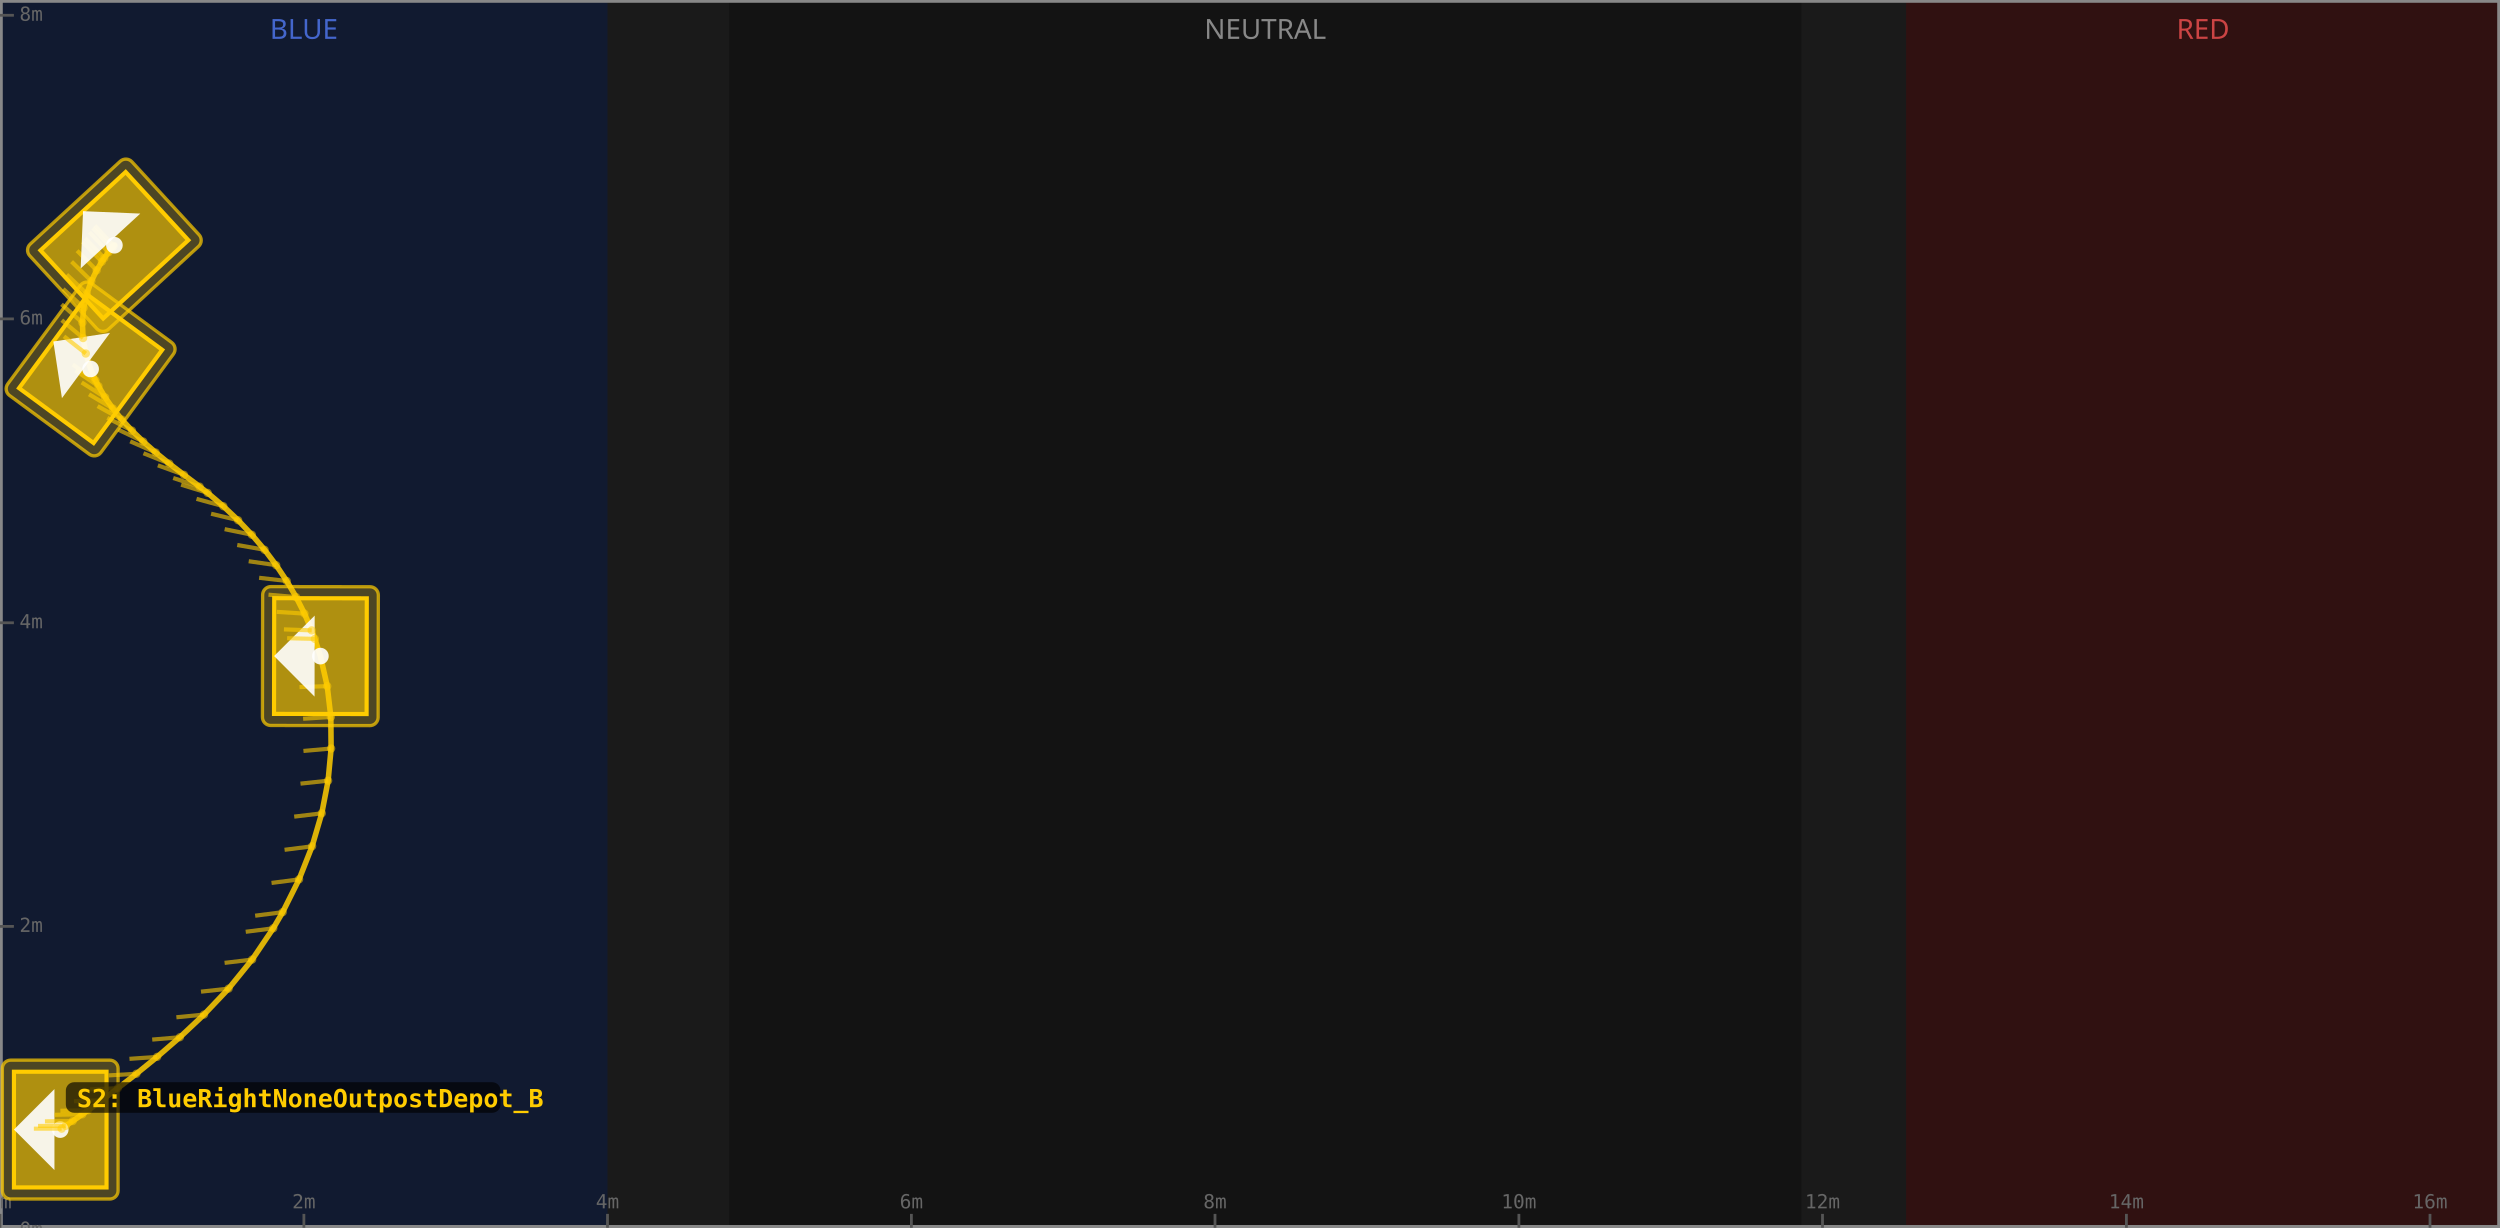
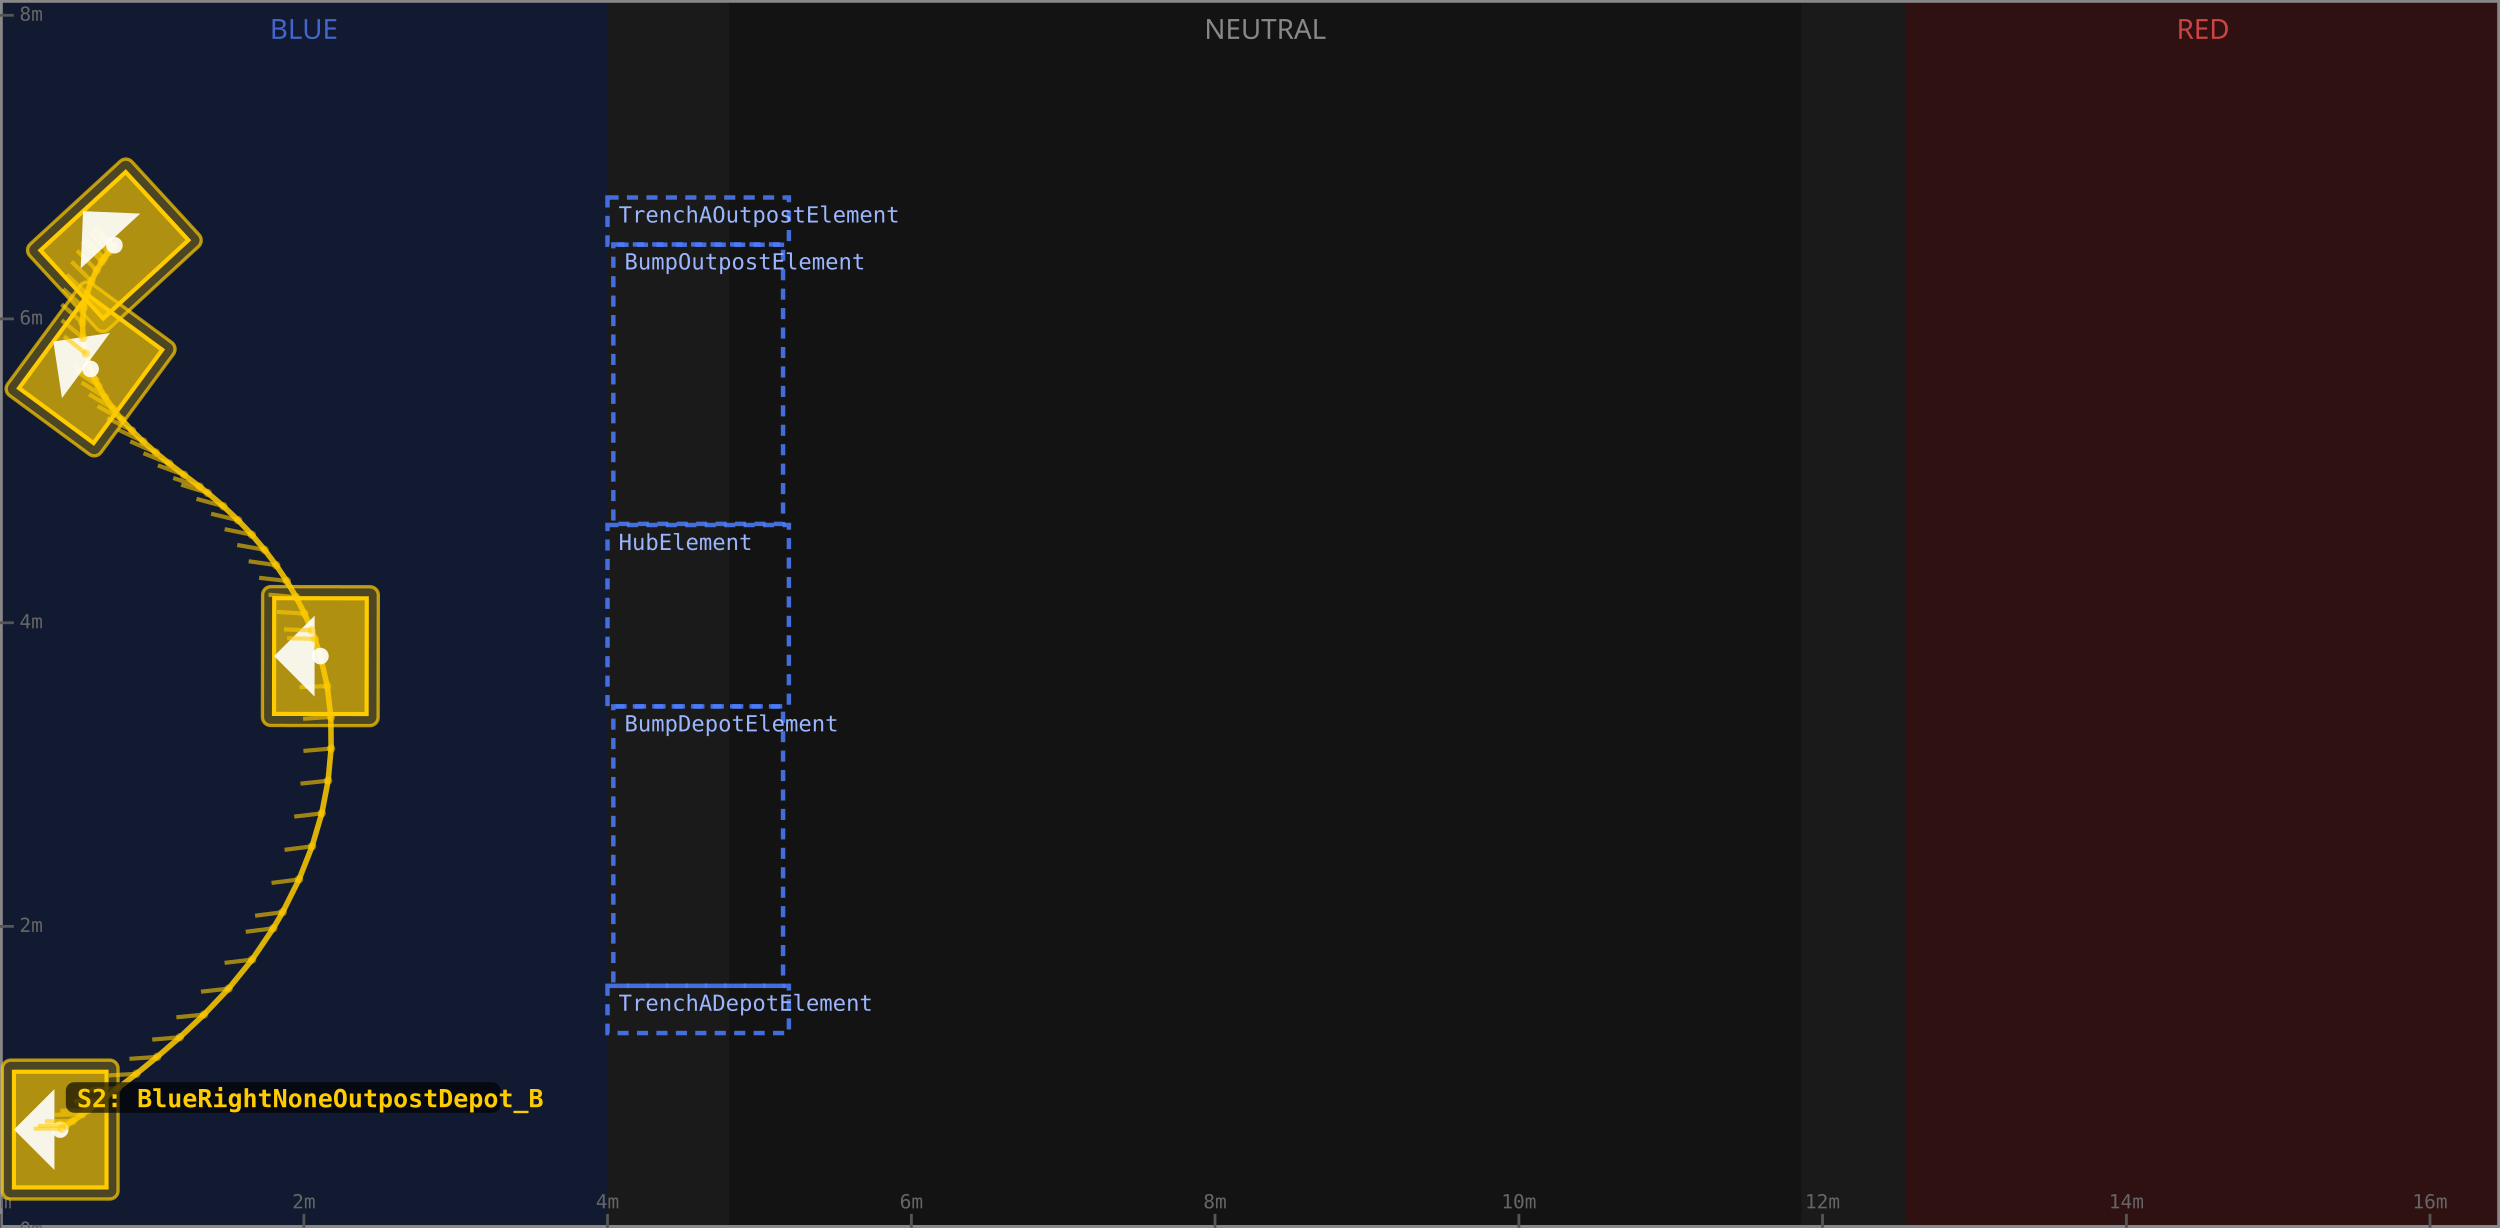
<svg xmlns="http://www.w3.org/2000/svg" width="900" height="442" viewBox="0 0 900 442">
  <rect x="0" y="0" width="900" height="442" fill="#1a1a1a" />
  <rect x="0" y="0" width="218.7" height="442" fill="#0d1a3a" fill-opacity="0.7" />
  <text x="109.4" y="14" text-anchor="middle" font-size="10" fill="#4466cc" font-family="sans-serif">BLUE</text>
  <rect x="262.5" y="0" width="386.0" height="442" fill="#111111" fill-opacity="0.7" />
  <text x="455.5" y="14" text-anchor="middle" font-size="10" fill="#888" font-family="sans-serif">NEUTRAL</text>
  <rect x="686.2" y="0" width="213.8" height="442" fill="#3a0d0d" fill-opacity="0.7" />
  <text x="793.1" y="14" text-anchor="middle" font-size="10" fill="#cc4444" font-family="sans-serif">RED</text>
  <rect x="0" y="0" width="900" height="442" fill="none" stroke="#888" stroke-width="2" />
  <line x1="0.0" y1="442" x2="0.0" y2="437" stroke="#555" stroke-width="1" />
  <text x="0.0" y="435" text-anchor="middle" font-size="7" fill="#666" font-family="monospace">0m</text>
  <line x1="109.4" y1="442" x2="109.4" y2="437" stroke="#555" stroke-width="1" />
  <text x="109.4" y="435" text-anchor="middle" font-size="7" fill="#666" font-family="monospace">2m</text>
  <line x1="218.7" y1="442" x2="218.7" y2="437" stroke="#555" stroke-width="1" />
  <text x="218.7" y="435" text-anchor="middle" font-size="7" fill="#666" font-family="monospace">4m</text>
  <line x1="328.1" y1="442" x2="328.1" y2="437" stroke="#555" stroke-width="1" />
  <text x="328.1" y="435" text-anchor="middle" font-size="7" fill="#666" font-family="monospace">6m</text>
  <line x1="437.4" y1="442" x2="437.4" y2="437" stroke="#555" stroke-width="1" />
  <text x="437.4" y="435" text-anchor="middle" font-size="7" fill="#666" font-family="monospace">8m</text>
  <line x1="546.8" y1="442" x2="546.8" y2="437" stroke="#555" stroke-width="1" />
  <text x="546.8" y="435" text-anchor="middle" font-size="7" fill="#666" font-family="monospace">10m</text>
  <line x1="656.1" y1="442" x2="656.1" y2="437" stroke="#555" stroke-width="1" />
  <text x="656.1" y="435" text-anchor="middle" font-size="7" fill="#666" font-family="monospace">12m</text>
  <line x1="765.5" y1="442" x2="765.5" y2="437" stroke="#555" stroke-width="1" />
  <text x="765.5" y="435" text-anchor="middle" font-size="7" fill="#666" font-family="monospace">14m</text>
  <line x1="874.8" y1="442" x2="874.8" y2="437" stroke="#555" stroke-width="1" />
  <text x="874.8" y="435" text-anchor="middle" font-size="7" fill="#666" font-family="monospace">16m</text>
  <line x1="0" y1="442.9" x2="5" y2="442.9" stroke="#555" stroke-width="1" />
  <text x="7" y="442.9" dominant-baseline="middle" font-size="7" fill="#666" font-family="monospace">0m</text>
  <line x1="0" y1="333.5" x2="5" y2="333.5" stroke="#555" stroke-width="1" />
  <text x="7" y="333.5" dominant-baseline="middle" font-size="7" fill="#666" font-family="monospace">2m</text>
  <line x1="0" y1="224.2" x2="5" y2="224.2" stroke="#555" stroke-width="1" />
  <text x="7" y="224.2" dominant-baseline="middle" font-size="7" fill="#666" font-family="monospace">4m</text>
  <line x1="0" y1="114.8" x2="5" y2="114.8" stroke="#555" stroke-width="1" />
  <text x="7" y="114.8" dominant-baseline="middle" font-size="7" fill="#666" font-family="monospace">6m</text>
  <line x1="0" y1="5.5" x2="5" y2="5.5" stroke="#555" stroke-width="1" />
  <text x="7" y="5.5" dominant-baseline="middle" font-size="7" fill="#666" font-family="monospace">8m</text>
+   <rect x="220.8" y="254.3" width="61.1" height="100.6" fill="none" stroke="#4d7dff" stroke-width="1.6" stroke-dasharray="4 3" stroke-opacity="0.85" />
+   <text x="224.8" y="263.3" text-anchor="start" font-size="8" fill="#9bb6ff" font-family="monospace">BumpDepotElement</text>
+   <rect x="220.8" y="88.0" width="61.1" height="100.6" fill="none" stroke="#4d7dff" stroke-width="1.6" stroke-dasharray="4 3" stroke-opacity="0.85" />
+   <text x="224.8" y="97.0" text-anchor="start" font-size="8" fill="#9bb6ff" font-family="monospace">BumpOutpostElement</text>
+   <rect x="218.7" y="189.0" width="65.3" height="65.3" fill="none" stroke="#4d7dff" stroke-width="1.6" stroke-dasharray="4 3" stroke-opacity="0.85" />
+   <text x="222.7" y="198.0" text-anchor="start" font-size="8" fill="#9bb6ff" font-family="monospace">HubElement</text>
+   <rect x="218.7" y="354.9" width="65.3" height="17.0" fill="none" stroke="#4d7dff" stroke-width="1.6" stroke-dasharray="4 3" stroke-opacity="0.85" />
+   <text x="222.7" y="363.9" text-anchor="start" font-size="8" fill="#9bb6ff" font-family="monospace">TrenchADepotElement</text>
+   <rect x="218.7" y="71.1" width="65.3" height="17.0" fill="none" stroke="#4d7dff" stroke-width="1.6" stroke-dasharray="4 3" stroke-opacity="0.85" />
+   <text x="222.7" y="80.1" text-anchor="start" font-size="8" fill="#9bb6ff" font-family="monospace">TrenchAOutpostElement</text>
  <polyline points="21.68,406.65 22.19,406.31 23.69,405.30 26.18,403.58 29.65,401.15 31.74,399.66 36.62,396.10 42.43,391.75 49.10,386.56 56.58,380.47 64.76,373.40 73.45,365.24 82.30,355.90 90.78,345.44 98.38,334.18 101.77,328.37 107.67,316.56 112.36,304.66 115.84,292.79 118.12,281.04 119.20,269.46 119.10,258.11 117.81,247.01 115.34,236.20 113.35,230.00 112.21,226.94 109.61,220.90 106.62,214.97 103.22,209.16 99.43,203.48 95.25,197.93 90.67,192.52 85.72,187.28 80.39,182.23 74.76,177.44 71.87,175.19 66.23,170.94 60.93,166.89 56.04,162.91 51.57,158.97 47.51,155.02 43.87,151.06 40.64,147.07 37.83,143.05 35.44,139.00 34.39,136.95 32.62,132.83 30.89,127.27 29.91,121.69 29.66,116.16 30.13,110.78 31.26,105.73 32.90,101.19 34.79,97.34 36.67,94.22 37.54,92.93 39.07,90.85 40.22,89.40 40.94,88.56 41.18,88.29" fill="none" stroke="#ffcc00" stroke-width="2" stroke-opacity="0.85" stroke-linejoin="round" stroke-linecap="round" />
  <g id="pose1000" transform="translate(21.68,406.65) rotate(-180.00)">
    <rect x="-20.83" y="-25.00" width="41.66" height="50.00" rx="3" fill="#ffcc00" fill-opacity="0.25" stroke="#ffcc00" stroke-width="1.2" stroke-opacity="0.7" />
    <rect x="-16.67" y="-20.83" width="33.33" height="41.66" fill="#ffcc00" fill-opacity="0.55" stroke="#ffcc00" stroke-width="1.5" />
    <polygon points="16.67,0 2.08,14.58 2.08,-14.58" fill="#ffffff" fill-opacity="0.9" />
    <circle cx="0" cy="0" r="3" fill="#ffffff" fill-opacity="0.9" />
  </g>
  <g id="pose1001" transform="translate(22.19,406.31) rotate(179.96)">
    <line x1="0" y1="0" x2="10.00" y2="0" stroke="#ffcc00" stroke-width="1.5" stroke-opacity="0.6" />
    <circle cx="0" cy="0" r="1.5" fill="#ffcc00" fill-opacity="0.5" />
  </g>
  <g id="pose1002" transform="translate(23.69,405.30) rotate(179.75)">
    <line x1="0" y1="0" x2="10.00" y2="0" stroke="#ffcc00" stroke-width="1.5" stroke-opacity="0.6" />
    <circle cx="0" cy="0" r="1.5" fill="#ffcc00" fill-opacity="0.5" />
  </g>
  <g id="pose1003" transform="translate(26.18,403.58) rotate(179.41)">
    <line x1="0" y1="0" x2="10.00" y2="0" stroke="#ffcc00" stroke-width="1.5" stroke-opacity="0.6" />
    <circle cx="0" cy="0" r="1.5" fill="#ffcc00" fill-opacity="0.5" />
  </g>
  <g id="pose1004" transform="translate(29.65,401.15) rotate(178.95)">
    <line x1="0" y1="0" x2="10.00" y2="0" stroke="#ffcc00" stroke-width="1.5" stroke-opacity="0.6" />
    <circle cx="0" cy="0" r="1.5" fill="#ffcc00" fill-opacity="0.5" />
  </g>
  <g id="pose1005" transform="translate(31.74,399.66) rotate(178.68)">
    <line x1="0" y1="0" x2="10.00" y2="0" stroke="#ffcc00" stroke-width="1.5" stroke-opacity="0.6" />
    <circle cx="0" cy="0" r="1.5" fill="#ffcc00" fill-opacity="0.5" />
  </g>
  <g id="pose1006" transform="translate(36.62,396.10) rotate(178.08)">
    <line x1="0" y1="0" x2="10.00" y2="0" stroke="#ffcc00" stroke-width="1.5" stroke-opacity="0.6" />
    <circle cx="0" cy="0" r="1.5" fill="#ffcc00" fill-opacity="0.5" />
  </g>
  <g id="pose1007" transform="translate(42.43,391.75) rotate(177.40)">
    <line x1="0" y1="0" x2="10.00" y2="0" stroke="#ffcc00" stroke-width="1.5" stroke-opacity="0.6" />
    <circle cx="0" cy="0" r="1.5" fill="#ffcc00" fill-opacity="0.5" />
  </g>
  <g id="pose1008" transform="translate(49.10,386.56) rotate(176.66)">
    <line x1="0" y1="0" x2="10.00" y2="0" stroke="#ffcc00" stroke-width="1.5" stroke-opacity="0.6" />
    <circle cx="0" cy="0" r="1.5" fill="#ffcc00" fill-opacity="0.5" />
  </g>
  <g id="pose1009" transform="translate(56.58,380.47) rotate(175.90)">
    <line x1="0" y1="0" x2="10.00" y2="0" stroke="#ffcc00" stroke-width="1.5" stroke-opacity="0.6" />
    <circle cx="0" cy="0" r="1.5" fill="#ffcc00" fill-opacity="0.5" />
  </g>
  <g id="pose1010" transform="translate(64.76,373.40) rotate(175.13)">
    <line x1="0" y1="0" x2="10.00" y2="0" stroke="#ffcc00" stroke-width="1.5" stroke-opacity="0.6" />
    <circle cx="0" cy="0" r="1.5" fill="#ffcc00" fill-opacity="0.5" />
  </g>
  <g id="pose1011" transform="translate(73.45,365.24) rotate(174.39)">
    <line x1="0" y1="0" x2="10.00" y2="0" stroke="#ffcc00" stroke-width="1.5" stroke-opacity="0.6" />
    <circle cx="0" cy="0" r="1.5" fill="#ffcc00" fill-opacity="0.5" />
  </g>
  <g id="pose1012" transform="translate(82.30,355.90) rotate(173.71)">
    <line x1="0" y1="0" x2="10.00" y2="0" stroke="#ffcc00" stroke-width="1.5" stroke-opacity="0.6" />
    <circle cx="0" cy="0" r="1.5" fill="#ffcc00" fill-opacity="0.5" />
  </g>
  <g id="pose1013" transform="translate(90.78,345.44) rotate(173.14)">
    <line x1="0" y1="0" x2="10.00" y2="0" stroke="#ffcc00" stroke-width="1.5" stroke-opacity="0.6" />
    <circle cx="0" cy="0" r="1.5" fill="#ffcc00" fill-opacity="0.5" />
  </g>
  <g id="pose1014" transform="translate(98.38,334.18) rotate(172.74)">
    <line x1="0" y1="0" x2="10.00" y2="0" stroke="#ffcc00" stroke-width="1.5" stroke-opacity="0.6" />
    <circle cx="0" cy="0" r="1.5" fill="#ffcc00" fill-opacity="0.5" />
  </g>
  <g id="pose1015" transform="translate(101.77,328.37) rotate(172.62)">
    <line x1="0" y1="0" x2="10.00" y2="0" stroke="#ffcc00" stroke-width="1.5" stroke-opacity="0.6" />
    <circle cx="0" cy="0" r="1.5" fill="#ffcc00" fill-opacity="0.5" />
  </g>
  <g id="pose1016" transform="translate(107.67,316.56) rotate(172.54)">
    <line x1="0" y1="0" x2="10.00" y2="0" stroke="#ffcc00" stroke-width="1.5" stroke-opacity="0.6" />
    <circle cx="0" cy="0" r="1.5" fill="#ffcc00" fill-opacity="0.5" />
  </g>
  <g id="pose1017" transform="translate(112.36,304.66) rotate(172.70)">
    <line x1="0" y1="0" x2="10.00" y2="0" stroke="#ffcc00" stroke-width="1.5" stroke-opacity="0.6" />
    <circle cx="0" cy="0" r="1.5" fill="#ffcc00" fill-opacity="0.5" />
  </g>
  <g id="pose1018" transform="translate(115.84,292.79) rotate(173.14)">
    <line x1="0" y1="0" x2="10.00" y2="0" stroke="#ffcc00" stroke-width="1.5" stroke-opacity="0.6" />
    <circle cx="0" cy="0" r="1.5" fill="#ffcc00" fill-opacity="0.5" />
  </g>
  <g id="pose1019" transform="translate(118.12,281.04) rotate(173.87)">
    <line x1="0" y1="0" x2="10.00" y2="0" stroke="#ffcc00" stroke-width="1.5" stroke-opacity="0.6" />
    <circle cx="0" cy="0" r="1.5" fill="#ffcc00" fill-opacity="0.5" />
  </g>
  <g id="pose1020" transform="translate(119.20,269.46) rotate(174.93)">
    <line x1="0" y1="0" x2="10.00" y2="0" stroke="#ffcc00" stroke-width="1.5" stroke-opacity="0.6" />
    <circle cx="0" cy="0" r="1.5" fill="#ffcc00" fill-opacity="0.5" />
  </g>
  <g id="pose1021" transform="translate(119.10,258.11) rotate(176.32)">
    <line x1="0" y1="0" x2="10.00" y2="0" stroke="#ffcc00" stroke-width="1.5" stroke-opacity="0.6" />
    <circle cx="0" cy="0" r="1.5" fill="#ffcc00" fill-opacity="0.5" />
  </g>
  <g id="pose1022" transform="translate(117.81,247.01) rotate(178.05)">
    <line x1="0" y1="0" x2="10.00" y2="0" stroke="#ffcc00" stroke-width="1.5" stroke-opacity="0.6" />
    <circle cx="0" cy="0" r="1.5" fill="#ffcc00" fill-opacity="0.5" />
  </g>
  <g id="pose1023" transform="translate(115.34,236.20) rotate(-179.91)">
    <rect x="-20.83" y="-25.00" width="41.66" height="50.00" rx="3" fill="#ffcc00" fill-opacity="0.25" stroke="#ffcc00" stroke-width="1.2" stroke-opacity="0.7" />
    <rect x="-16.67" y="-20.83" width="33.33" height="41.66" fill="#ffcc00" fill-opacity="0.55" stroke="#ffcc00" stroke-width="1.5" />
    <polygon points="16.67,0 2.08,14.58 2.08,-14.58" fill="#ffffff" fill-opacity="0.9" />
    <circle cx="0" cy="0" r="3" fill="#ffffff" fill-opacity="0.9" />
  </g>
  <g id="pose1024" transform="translate(113.35,230.00) rotate(-178.57)">
    <line x1="0" y1="0" x2="10.00" y2="0" stroke="#ffcc00" stroke-width="1.5" stroke-opacity="0.6" />
    <circle cx="0" cy="0" r="1.5" fill="#ffcc00" fill-opacity="0.5" />
  </g>
  <g id="pose1025" transform="translate(112.21,226.94) rotate(-177.88)">
    <line x1="0" y1="0" x2="10.00" y2="0" stroke="#ffcc00" stroke-width="1.5" stroke-opacity="0.6" />
    <circle cx="0" cy="0" r="1.5" fill="#ffcc00" fill-opacity="0.5" />
  </g>
  <g id="pose1026" transform="translate(109.61,220.90) rotate(-176.44)">
    <line x1="0" y1="0" x2="10.00" y2="0" stroke="#ffcc00" stroke-width="1.5" stroke-opacity="0.6" />
    <circle cx="0" cy="0" r="1.5" fill="#ffcc00" fill-opacity="0.5" />
  </g>
  <g id="pose1027" transform="translate(106.62,214.97) rotate(-174.93)">
    <line x1="0" y1="0" x2="10.00" y2="0" stroke="#ffcc00" stroke-width="1.5" stroke-opacity="0.6" />
    <circle cx="0" cy="0" r="1.5" fill="#ffcc00" fill-opacity="0.5" />
  </g>
  <g id="pose1028" transform="translate(103.22,209.16) rotate(-173.36)">
    <line x1="0" y1="0" x2="10.00" y2="0" stroke="#ffcc00" stroke-width="1.5" stroke-opacity="0.6" />
    <circle cx="0" cy="0" r="1.5" fill="#ffcc00" fill-opacity="0.5" />
  </g>
  <g id="pose1029" transform="translate(99.43,203.48) rotate(-171.73)">
    <line x1="0" y1="0" x2="10.00" y2="0" stroke="#ffcc00" stroke-width="1.5" stroke-opacity="0.6" />
    <circle cx="0" cy="0" r="1.5" fill="#ffcc00" fill-opacity="0.5" />
  </g>
  <g id="pose1030" transform="translate(95.25,197.93) rotate(-170.04)">
    <line x1="0" y1="0" x2="10.00" y2="0" stroke="#ffcc00" stroke-width="1.5" stroke-opacity="0.6" />
    <circle cx="0" cy="0" r="1.5" fill="#ffcc00" fill-opacity="0.5" />
  </g>
  <g id="pose1031" transform="translate(90.67,192.52) rotate(-168.31)">
    <line x1="0" y1="0" x2="10.00" y2="0" stroke="#ffcc00" stroke-width="1.5" stroke-opacity="0.6" />
    <circle cx="0" cy="0" r="1.5" fill="#ffcc00" fill-opacity="0.5" />
  </g>
  <g id="pose1032" transform="translate(85.72,187.28) rotate(-166.54)">
    <line x1="0" y1="0" x2="10.00" y2="0" stroke="#ffcc00" stroke-width="1.5" stroke-opacity="0.6" />
    <circle cx="0" cy="0" r="1.5" fill="#ffcc00" fill-opacity="0.5" />
  </g>
  <g id="pose1033" transform="translate(80.39,182.23) rotate(-164.72)">
    <line x1="0" y1="0" x2="10.00" y2="0" stroke="#ffcc00" stroke-width="1.5" stroke-opacity="0.6" />
    <circle cx="0" cy="0" r="1.5" fill="#ffcc00" fill-opacity="0.5" />
  </g>
  <g id="pose1034" transform="translate(74.76,177.44) rotate(-162.86)">
    <line x1="0" y1="0" x2="10.00" y2="0" stroke="#ffcc00" stroke-width="1.5" stroke-opacity="0.6" />
    <circle cx="0" cy="0" r="1.5" fill="#ffcc00" fill-opacity="0.5" />
  </g>
  <g id="pose1035" transform="translate(71.87,175.19) rotate(-161.93)">
    <line x1="0" y1="0" x2="10.00" y2="0" stroke="#ffcc00" stroke-width="1.5" stroke-opacity="0.6" />
    <circle cx="0" cy="0" r="1.5" fill="#ffcc00" fill-opacity="0.5" />
  </g>
  <g id="pose1036" transform="translate(66.23,170.94) rotate(-160.03)">
    <line x1="0" y1="0" x2="10.00" y2="0" stroke="#ffcc00" stroke-width="1.5" stroke-opacity="0.6" />
    <circle cx="0" cy="0" r="1.5" fill="#ffcc00" fill-opacity="0.5" />
  </g>
  <g id="pose1037" transform="translate(60.93,166.89) rotate(-158.15)">
    <line x1="0" y1="0" x2="10.00" y2="0" stroke="#ffcc00" stroke-width="1.5" stroke-opacity="0.6" />
    <circle cx="0" cy="0" r="1.5" fill="#ffcc00" fill-opacity="0.5" />
  </g>
  <g id="pose1038" transform="translate(56.04,162.91) rotate(-156.30)">
    <line x1="0" y1="0" x2="10.00" y2="0" stroke="#ffcc00" stroke-width="1.5" stroke-opacity="0.6" />
    <circle cx="0" cy="0" r="1.5" fill="#ffcc00" fill-opacity="0.5" />
  </g>
  <g id="pose1039" transform="translate(51.57,158.97) rotate(-154.49)">
    <line x1="0" y1="0" x2="10.00" y2="0" stroke="#ffcc00" stroke-width="1.5" stroke-opacity="0.6" />
    <circle cx="0" cy="0" r="1.5" fill="#ffcc00" fill-opacity="0.5" />
  </g>
  <g id="pose1040" transform="translate(47.51,155.02) rotate(-152.71)">
    <line x1="0" y1="0" x2="10.00" y2="0" stroke="#ffcc00" stroke-width="1.5" stroke-opacity="0.6" />
    <circle cx="0" cy="0" r="1.5" fill="#ffcc00" fill-opacity="0.5" />
  </g>
  <g id="pose1041" transform="translate(43.87,151.06) rotate(-150.95)">
    <line x1="0" y1="0" x2="10.00" y2="0" stroke="#ffcc00" stroke-width="1.5" stroke-opacity="0.6" />
    <circle cx="0" cy="0" r="1.5" fill="#ffcc00" fill-opacity="0.5" />
  </g>
  <g id="pose1042" transform="translate(40.64,147.07) rotate(-149.22)">
    <line x1="0" y1="0" x2="10.00" y2="0" stroke="#ffcc00" stroke-width="1.5" stroke-opacity="0.6" />
    <circle cx="0" cy="0" r="1.5" fill="#ffcc00" fill-opacity="0.5" />
  </g>
  <g id="pose1043" transform="translate(37.83,143.05) rotate(-147.54)">
    <line x1="0" y1="0" x2="10.00" y2="0" stroke="#ffcc00" stroke-width="1.5" stroke-opacity="0.6" />
    <circle cx="0" cy="0" r="1.5" fill="#ffcc00" fill-opacity="0.5" />
  </g>
  <g id="pose1044" transform="translate(35.44,139.00) rotate(-145.91)">
    <line x1="0" y1="0" x2="10.00" y2="0" stroke="#ffcc00" stroke-width="1.5" stroke-opacity="0.6" />
    <circle cx="0" cy="0" r="1.5" fill="#ffcc00" fill-opacity="0.5" />
  </g>
  <g id="pose1045" transform="translate(34.39,136.95) rotate(-145.12)">
    <line x1="0" y1="0" x2="10.00" y2="0" stroke="#ffcc00" stroke-width="1.5" stroke-opacity="0.6" />
    <circle cx="0" cy="0" r="1.5" fill="#ffcc00" fill-opacity="0.5" />
  </g>
  <g id="pose1046" transform="translate(32.62,132.83) rotate(-143.62)">
    <rect x="-20.83" y="-25.00" width="41.66" height="50.00" rx="3" fill="#ffcc00" fill-opacity="0.25" stroke="#ffcc00" stroke-width="1.2" stroke-opacity="0.7" />
    <rect x="-16.67" y="-20.83" width="33.33" height="41.66" fill="#ffcc00" fill-opacity="0.55" stroke="#ffcc00" stroke-width="1.5" />
    <polygon points="16.67,0 2.08,14.58 2.08,-14.58" fill="#ffffff" fill-opacity="0.9" />
    <circle cx="0" cy="0" r="3" fill="#ffffff" fill-opacity="0.9" />
  </g>
  <g id="pose1047" transform="translate(30.89,127.27) rotate(-141.79)">
    <line x1="0" y1="0" x2="10.00" y2="0" stroke="#ffcc00" stroke-width="1.5" stroke-opacity="0.6" />
    <circle cx="0" cy="0" r="1.5" fill="#ffcc00" fill-opacity="0.5" />
  </g>
  <g id="pose1048" transform="translate(29.91,121.69) rotate(-140.16)">
    <line x1="0" y1="0" x2="10.00" y2="0" stroke="#ffcc00" stroke-width="1.5" stroke-opacity="0.6" />
    <circle cx="0" cy="0" r="1.5" fill="#ffcc00" fill-opacity="0.5" />
  </g>
  <g id="pose1049" transform="translate(29.66,116.16) rotate(-138.73)">
    <line x1="0" y1="0" x2="10.00" y2="0" stroke="#ffcc00" stroke-width="1.5" stroke-opacity="0.6" />
    <circle cx="0" cy="0" r="1.5" fill="#ffcc00" fill-opacity="0.5" />
  </g>
  <g id="pose1050" transform="translate(30.13,110.78) rotate(-137.50)">
    <line x1="0" y1="0" x2="10.00" y2="0" stroke="#ffcc00" stroke-width="1.5" stroke-opacity="0.6" />
    <circle cx="0" cy="0" r="1.5" fill="#ffcc00" fill-opacity="0.5" />
  </g>
  <g id="pose1051" transform="translate(31.26,105.73) rotate(-136.44)">
    <line x1="0" y1="0" x2="10.00" y2="0" stroke="#ffcc00" stroke-width="1.5" stroke-opacity="0.6" />
    <circle cx="0" cy="0" r="1.5" fill="#ffcc00" fill-opacity="0.5" />
  </g>
  <g id="pose1052" transform="translate(32.90,101.19) rotate(-135.54)">
    <line x1="0" y1="0" x2="10.00" y2="0" stroke="#ffcc00" stroke-width="1.5" stroke-opacity="0.6" />
    <circle cx="0" cy="0" r="1.5" fill="#ffcc00" fill-opacity="0.5" />
  </g>
  <g id="pose1053" transform="translate(34.79,97.34) rotate(-134.78)">
    <line x1="0" y1="0" x2="10.00" y2="0" stroke="#ffcc00" stroke-width="1.5" stroke-opacity="0.6" />
    <circle cx="0" cy="0" r="1.5" fill="#ffcc00" fill-opacity="0.5" />
  </g>
  <g id="pose1054" transform="translate(36.67,94.22) rotate(-134.13)">
    <line x1="0" y1="0" x2="10.00" y2="0" stroke="#ffcc00" stroke-width="1.5" stroke-opacity="0.6" />
    <circle cx="0" cy="0" r="1.5" fill="#ffcc00" fill-opacity="0.5" />
  </g>
  <g id="pose1055" transform="translate(37.54,92.93) rotate(-133.84)">
    <line x1="0" y1="0" x2="10.00" y2="0" stroke="#ffcc00" stroke-width="1.5" stroke-opacity="0.6" />
    <circle cx="0" cy="0" r="1.5" fill="#ffcc00" fill-opacity="0.5" />
  </g>
  <g id="pose1056" transform="translate(39.07,90.85) rotate(-133.36)">
    <line x1="0" y1="0" x2="10.00" y2="0" stroke="#ffcc00" stroke-width="1.5" stroke-opacity="0.6" />
    <circle cx="0" cy="0" r="1.5" fill="#ffcc00" fill-opacity="0.5" />
  </g>
  <g id="pose1057" transform="translate(40.22,89.40) rotate(-132.98)">
    <line x1="0" y1="0" x2="10.00" y2="0" stroke="#ffcc00" stroke-width="1.5" stroke-opacity="0.6" />
    <circle cx="0" cy="0" r="1.5" fill="#ffcc00" fill-opacity="0.5" />
  </g>
  <g id="pose1058" transform="translate(40.94,88.56) rotate(-132.73)">
    <line x1="0" y1="0" x2="10.00" y2="0" stroke="#ffcc00" stroke-width="1.5" stroke-opacity="0.6" />
    <circle cx="0" cy="0" r="1.5" fill="#ffcc00" fill-opacity="0.5" />
  </g>
  <g id="pose1059" transform="translate(41.18,88.29) rotate(-132.61)">
    <rect x="-20.83" y="-25.00" width="41.66" height="50.00" rx="3" fill="#ffcc00" fill-opacity="0.25" stroke="#ffcc00" stroke-width="1.2" stroke-opacity="0.7" />
    <rect x="-16.67" y="-20.83" width="33.33" height="41.66" fill="#ffcc00" fill-opacity="0.55" stroke="#ffcc00" stroke-width="1.5" />
    <polygon points="16.67,0 2.08,14.58 2.08,-14.58" fill="#ffffff" fill-opacity="0.9" />
    <circle cx="0" cy="0" r="3" fill="#ffffff" fill-opacity="0.9" />
  </g>
  <rect x="23.7" y="389.6" width="156.5" height="11" rx="3" fill="#000000" fill-opacity="0.65" />
  <text x="27.7" y="398.6" font-size="9" fill="#ffcc00" font-family="monospace" font-weight="bold">S2: BlueRightNoneOutpostDepot_B</text>
</svg>
